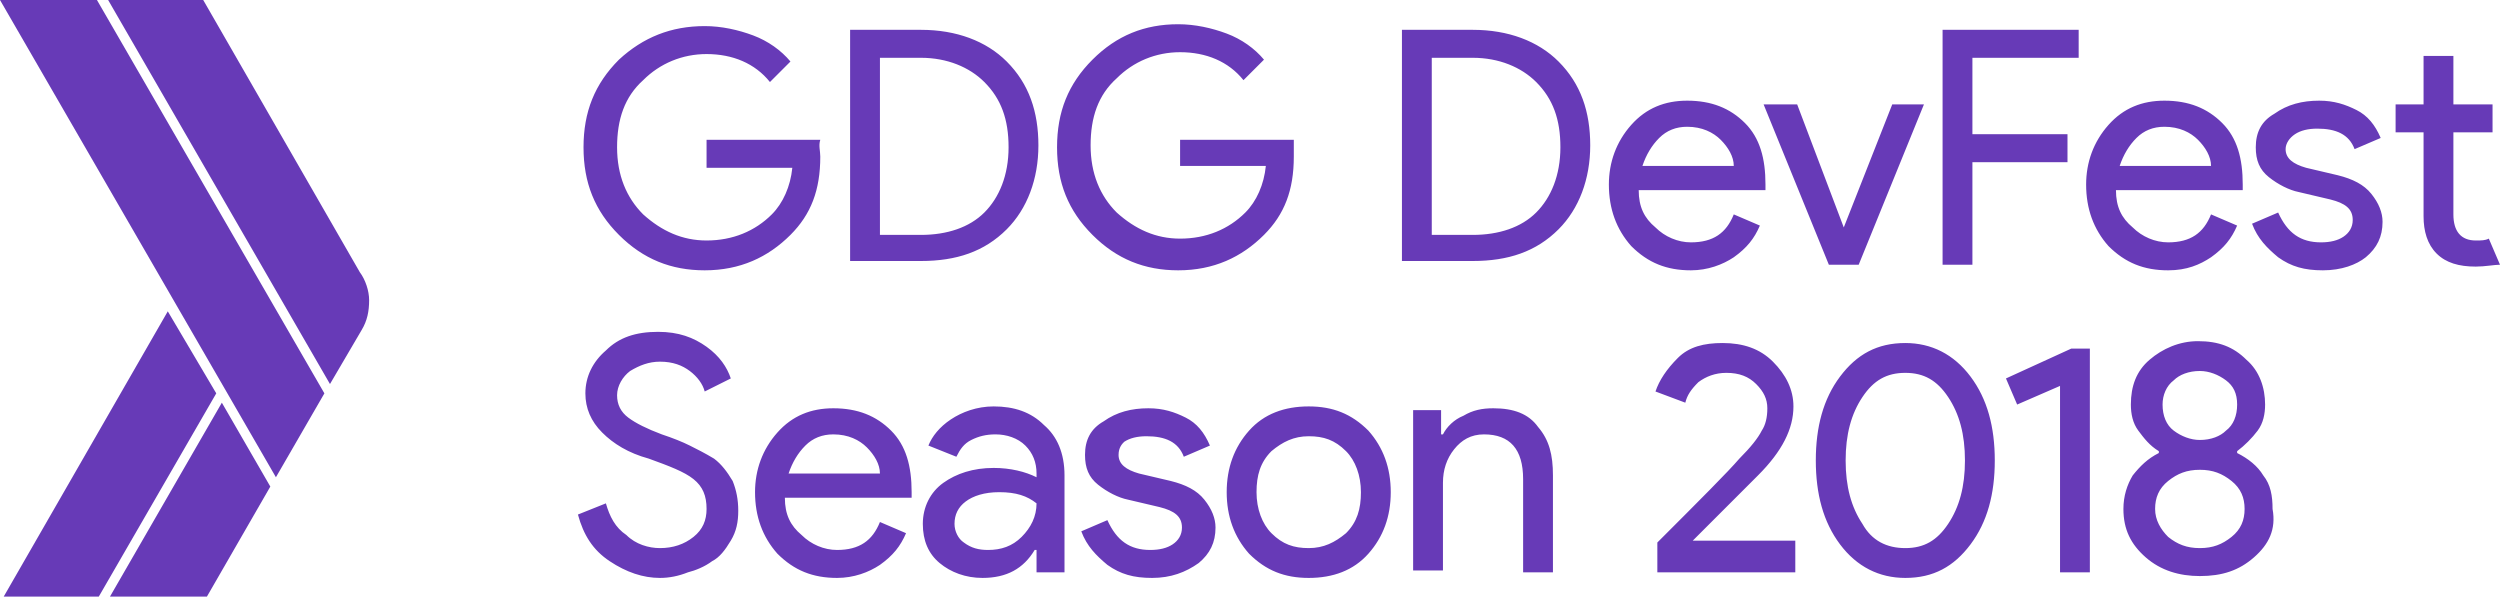
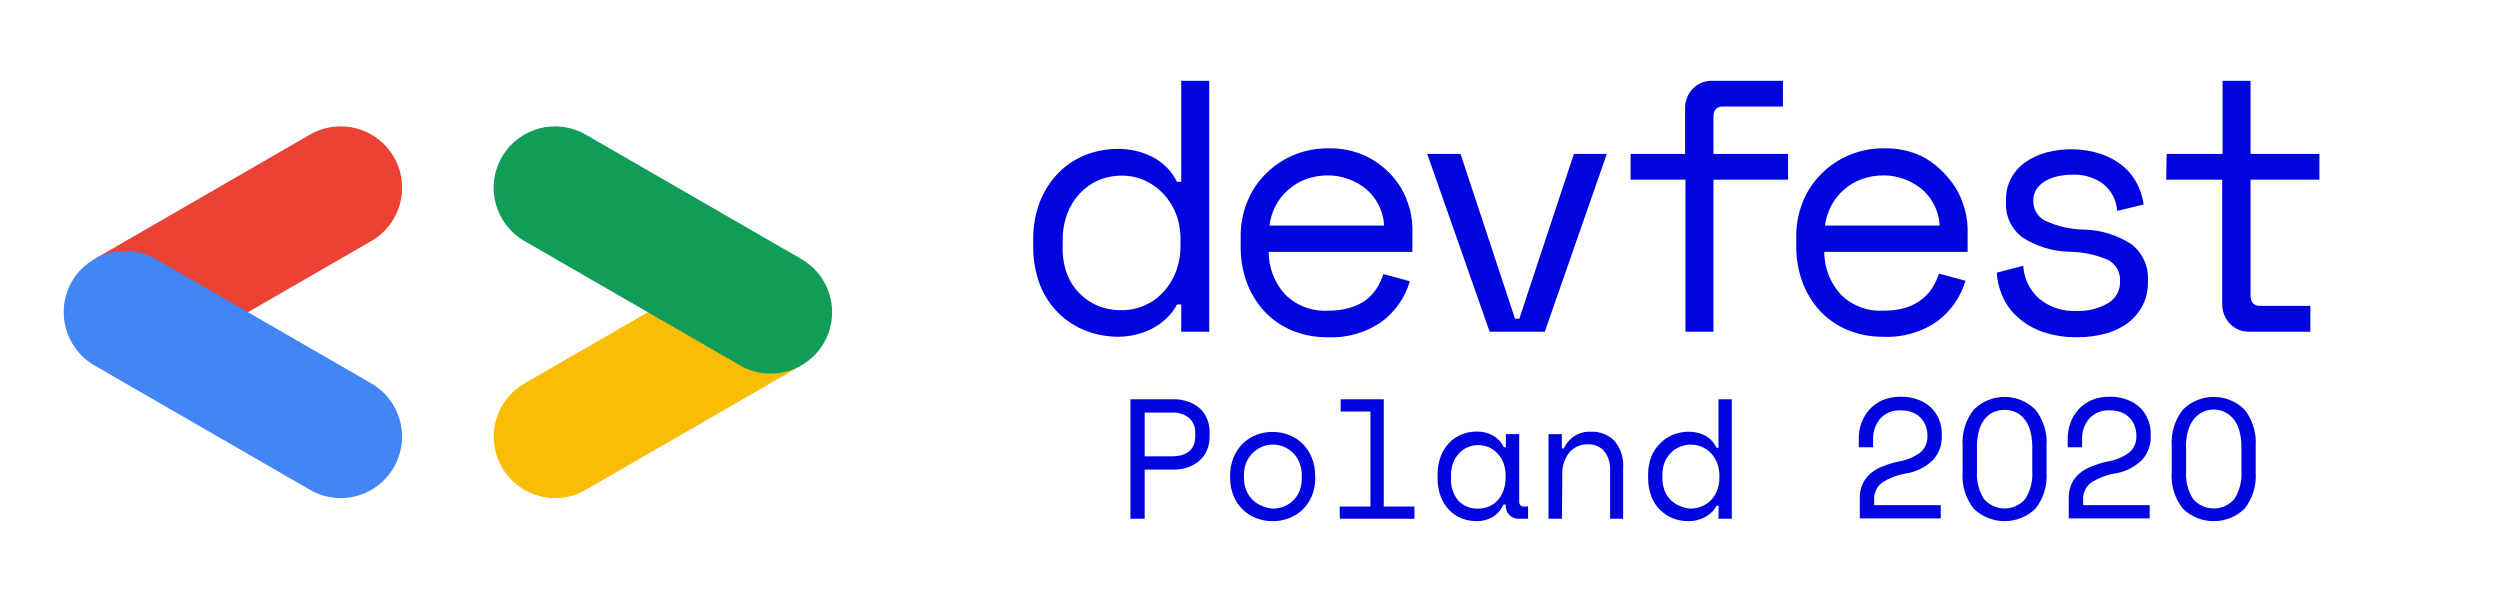
- <svg xmlns="http://www.w3.org/2000/svg" id="Layer_4" width="134.1" height="32">
-   <style>.st0{fill:#673ab7}</style>
-   <g id="XMLID_261_">
-     <path id="XMLID_259_" d="M5.2 0H0l14.8 25.6 2.6-4.5z" class="st0" />
-     <path id="XMLID_258_" d="M19.3 14.6L10.9 0H5.8l11.9 20.6 1.7-2.9c.3-.5.4-1 .4-1.6 0-.5-.2-1.1-.5-1.5z" class="st0" />
-     <path id="XMLID_257_" d="M9 16.7L.2 32h5.1l6.3-10.9z" class="st0" />
-     <path id="XMLID_256_" d="M11.9 21.6L5.9 32h5.2l3.4-5.9z" class="st0" />
-   </g>
-   <g id="XMLID_1_">
-     <path d="M44 8.4c0 1.8-.5 3.1-1.6 4.2-1.2 1.2-2.7 1.9-4.6 1.9-1.8 0-3.3-.6-4.6-1.9-1.3-1.3-1.9-2.8-1.9-4.7s.6-3.4 1.9-4.7C34.5 2 36 1.4 37.8 1.4c.9 0 1.8.2 2.6.5s1.5.8 2 1.4l-1.1 1.1c-.8-1-2-1.5-3.4-1.5-1.3 0-2.5.5-3.4 1.4-1 .9-1.4 2.1-1.4 3.6s.5 2.7 1.4 3.6c1 .9 2.1 1.4 3.4 1.4 1.4 0 2.6-.5 3.5-1.4.6-.6 1-1.5 1.1-2.5h-4.6V7.5H44c-.1.3 0 .6 0 .9zM45.6 14.2V1.6h3.8c1.9 0 3.5.6 4.6 1.7 1.2 1.2 1.7 2.7 1.7 4.5s-.6 3.4-1.7 4.5c-1.2 1.2-2.7 1.7-4.6 1.7h-3.8zm1.6-1.6h2.2c1.4 0 2.6-.4 3.4-1.2.8-.8 1.3-2 1.3-3.5s-.4-2.6-1.3-3.5c-.8-.8-2-1.3-3.4-1.3h-2.2v9.5zM69.4 8.4c0 1.8-.5 3.1-1.6 4.2-1.2 1.2-2.7 1.9-4.6 1.9-1.8 0-3.3-.6-4.6-1.9-1.3-1.3-1.9-2.8-1.9-4.7s.6-3.4 1.9-4.7c1.3-1.3 2.8-1.9 4.6-1.9.9 0 1.8.2 2.6.5s1.5.8 2 1.4l-1.1 1.1c-.8-1-2-1.5-3.4-1.5-1.3 0-2.5.5-3.4 1.4-1 .9-1.4 2.1-1.4 3.6s.5 2.7 1.4 3.6c1 .9 2.1 1.4 3.4 1.4 1.4 0 2.6-.5 3.5-1.4.6-.6 1-1.5 1.1-2.5h-4.6V7.5h6.1v.9zM75.2 14.2V1.6H79c1.9 0 3.5.6 4.6 1.7 1.2 1.2 1.7 2.7 1.7 4.5s-.6 3.4-1.7 4.5C82.4 13.5 80.9 14 79 14h-3.8zm1.6-1.6H79c1.4 0 2.6-.4 3.4-1.2.8-.8 1.3-2 1.3-3.5s-.4-2.6-1.3-3.5c-.8-.8-2-1.3-3.4-1.3h-2.2v9.5zM90.7 14.5c-1.3 0-2.3-.4-3.2-1.3-.8-.9-1.2-2-1.2-3.3 0-1.2.4-2.3 1.2-3.2.8-.9 1.8-1.3 3-1.3 1.3 0 2.3.4 3.1 1.2.8.8 1.1 1.9 1.1 3.3v.3h-6.8c0 .9.3 1.5.9 2 .5.5 1.2.8 1.9.8 1.2 0 1.9-.5 2.3-1.5l1.4.6c-.3.7-.7 1.2-1.4 1.7-.6.4-1.4.7-2.3.7zM93 8.9c0-.5-.3-1-.7-1.4-.4-.4-1-.7-1.8-.7-.6 0-1.1.2-1.5.6-.4.4-.7.9-.9 1.5H93zM98.1 14.2l-3.5-8.6h1.8l2.5 6.6 2.6-6.6h1.7l-3.5 8.6h-1.6zM105.8 14.2h-1.6V1.6h7.3v1.5h-5.7v4.1h5.1v1.5h-5.1v5.5zM116.3 14.5c-1.3 0-2.3-.4-3.2-1.3-.8-.9-1.2-2-1.2-3.3 0-1.2.4-2.3 1.2-3.2.8-.9 1.8-1.3 3-1.3 1.3 0 2.3.4 3.1 1.2.8.8 1.1 1.9 1.1 3.3v.3h-6.8c0 .9.3 1.5.9 2 .5.5 1.2.8 1.9.8 1.2 0 1.9-.5 2.3-1.5l1.4.6c-.3.7-.7 1.2-1.4 1.7-.6.4-1.3.7-2.3.7zm2.3-5.6c0-.5-.3-1-.7-1.4-.4-.4-1-.7-1.8-.7-.6 0-1.1.2-1.5.6-.4.4-.7.9-.9 1.5h4.9zM124.6 14.5c-1 0-1.7-.2-2.4-.7-.6-.5-1.1-1-1.4-1.8l1.4-.6c.5 1.1 1.2 1.6 2.3 1.6.5 0 .9-.1 1.2-.3.3-.2.5-.5.5-.9 0-.6-.4-.9-1.2-1.1l-1.7-.4c-.5-.1-1.1-.4-1.6-.8s-.7-.9-.7-1.6c0-.8.3-1.4 1-1.8.7-.5 1.5-.7 2.4-.7.8 0 1.4.2 2 .5.6.3 1 .8 1.3 1.5l-1.4.6c-.3-.8-1-1.1-2-1.1-.5 0-.9.1-1.2.3-.3.2-.5.5-.5.8 0 .5.4.8 1.1 1l1.7.4c.8.2 1.4.5 1.8 1 .4.5.6 1 .6 1.5 0 .8-.3 1.4-.9 1.9-.5.4-1.3.7-2.3.7zM132.8 14.3c-.9 0-1.6-.2-2.1-.7-.5-.5-.7-1.2-.7-2V7.1h-1.5V5.6h1.5V3h1.6v2.6h2.1v1.5h-2.1v4.4c0 .9.4 1.4 1.2 1.4.3 0 .5 0 .7-.1l.6 1.4c-.3 0-.8.1-1.3.1zM35.4 31c-.9 0-1.8-.3-2.7-.9-.9-.6-1.4-1.4-1.7-2.5l1.5-.6c.2.7.5 1.3 1.1 1.7.5.5 1.2.7 1.8.7.7 0 1.3-.2 1.8-.6.5-.4.7-.9.7-1.5 0-.7-.2-1.2-.7-1.6-.5-.4-1.3-.7-2.4-1.1-1.1-.3-1.9-.8-2.5-1.4-.6-.6-.9-1.3-.9-2.1 0-.9.4-1.7 1.1-2.3.7-.7 1.6-1 2.8-1 1.1 0 1.9.3 2.6.8.7.5 1.1 1.1 1.3 1.7l-1.4.7c-.1-.4-.4-.8-.8-1.1-.4-.3-.9-.5-1.6-.5-.6 0-1.1.2-1.6.5-.4.3-.7.8-.7 1.3s.2.9.6 1.2c.4.3 1 .6 1.8.9.6.2 1.1.4 1.5.6.4.2.8.4 1.3.7.4.3.7.7 1 1.2.2.5.3 1 .3 1.6 0 .6-.1 1.1-.4 1.6-.3.5-.6.9-1 1.1-.4.3-.9.5-1.3.6-.5.2-1 .3-1.5.3zM44.9 31c-1.3 0-2.3-.4-3.2-1.3-.8-.9-1.2-2-1.2-3.3 0-1.2.4-2.3 1.2-3.2.8-.9 1.8-1.3 3-1.3 1.3 0 2.3.4 3.1 1.2.8.8 1.1 1.9 1.1 3.3v.3h-6.8c0 .9.3 1.5.9 2 .5.5 1.2.8 1.9.8 1.2 0 1.9-.5 2.3-1.5l1.4.6c-.3.7-.7 1.2-1.4 1.7-.6.4-1.4.7-2.3.7zm2.3-5.6c0-.5-.3-1-.7-1.4-.4-.4-1-.7-1.8-.7-.6 0-1.1.2-1.5.6-.4.4-.7.9-.9 1.5h4.9zM52.7 31c-.9 0-1.7-.3-2.3-.8-.6-.5-.9-1.2-.9-2.1 0-.9.4-1.7 1.1-2.2.7-.5 1.6-.8 2.7-.8.9 0 1.7.2 2.3.5v-.2c0-.6-.2-1.1-.6-1.5-.4-.4-1-.6-1.6-.6-.5 0-.9.1-1.3.3-.4.2-.6.5-.8.9l-1.5-.6c.2-.5.6-1 1.2-1.4.6-.4 1.4-.7 2.3-.7 1.1 0 2 .3 2.7 1 .7.6 1.1 1.5 1.1 2.7v5.2h-1.5v-1.2h-.1c-.6 1-1.5 1.5-2.8 1.5zm.3-1.5c.7 0 1.3-.2 1.8-.7.5-.5.8-1.1.8-1.8-.5-.4-1.1-.6-2-.6-.8 0-1.4.2-1.8.5-.4.3-.6.7-.6 1.2 0 .4.2.8.5 1 .4.3.8.4 1.3.4zM61.8 31c-1 0-1.7-.2-2.4-.7-.6-.5-1.1-1-1.4-1.8l1.4-.6c.5 1.1 1.2 1.6 2.3 1.6.5 0 .9-.1 1.2-.3.3-.2.5-.5.5-.9 0-.6-.4-.9-1.2-1.1l-1.7-.4c-.5-.1-1.1-.4-1.6-.8s-.7-.9-.7-1.6c0-.8.3-1.4 1-1.8.7-.5 1.5-.7 2.4-.7.8 0 1.4.2 2 .5.6.3 1 .8 1.3 1.5l-1.4.6c-.3-.8-1-1.1-2-1.1-.5 0-.9.1-1.2.3-.1.1-.3.3-.3.7 0 .5.4.8 1.1 1l1.7.4c.8.2 1.4.5 1.8 1 .4.5.6 1 .6 1.5 0 .8-.3 1.4-.9 1.9-.7.5-1.5.8-2.5.8zM67 23.1c.8-.9 1.9-1.3 3.2-1.3 1.3 0 2.3.4 3.2 1.3.8.9 1.2 2 1.2 3.3 0 1.3-.4 2.4-1.2 3.3-.8.9-1.9 1.3-3.2 1.3-1.3 0-2.3-.4-3.2-1.3-.8-.9-1.2-2-1.2-3.3 0-1.3.4-2.4 1.2-3.3zm1.2 5.5c.6.6 1.2.8 2 .8s1.4-.3 2-.8c.6-.6.8-1.3.8-2.2 0-.9-.3-1.7-.8-2.2-.6-.6-1.2-.8-2-.8s-1.4.3-2 .8c-.6.6-.8 1.3-.8 2.2 0 .9.3 1.7.8 2.2zM77.3 22.1v1.2h.1c.2-.4.6-.8 1.1-1 .5-.3 1-.4 1.6-.4 1.1 0 1.9.3 2.4 1 .6.7.8 1.5.8 2.6v5.2h-1.6v-5c0-1.6-.7-2.4-2.1-2.4-.7 0-1.2.3-1.6.8-.4.5-.6 1.1-.6 1.8v4.7h-1.6V22h1.5zM96.5 30.7h-7.6v-1.6c2.3-2.3 3.8-3.8 4.4-4.5.6-.6 1-1.1 1.2-1.5.2-.3.3-.7.3-1.2s-.2-.9-.6-1.3c-.4-.4-.9-.6-1.6-.6-.6 0-1.1.2-1.5.5-.4.4-.6.7-.7 1.1l-1.6-.6c.2-.6.6-1.2 1.2-1.8.6-.6 1.4-.8 2.4-.8 1.1 0 2 .3 2.7 1 .7.7 1.1 1.5 1.1 2.4 0 1.2-.6 2.4-1.9 3.7L90.8 29h5.5v1.7zM105.7 29.2c-.9 1.2-2 1.8-3.5 1.8-1.4 0-2.6-.6-3.5-1.8-.9-1.2-1.3-2.7-1.3-4.5 0-1.8.4-3.3 1.3-4.5.9-1.2 2-1.8 3.5-1.8 1.4 0 2.6.6 3.5 1.8.9 1.2 1.3 2.7 1.3 4.5 0 1.8-.4 3.3-1.3 4.5zm-3.5.2c1 0 1.7-.4 2.3-1.3.6-.9.9-2 .9-3.4s-.3-2.5-.9-3.4c-.6-.9-1.3-1.3-2.3-1.3-1 0-1.7.4-2.3 1.3-.6.9-.9 2-.9 3.4s.3 2.5.9 3.4c.5.9 1.3 1.3 2.3 1.3zM112.1 30.7h-1.6v-10l-2.3 1-.6-1.4 3.5-1.6h1v12zM120.9 29.9c-.8.7-1.7 1-2.9 1-1.1 0-2.1-.3-2.9-1-.8-.7-1.2-1.5-1.2-2.6 0-.7.2-1.3.5-1.8.4-.5.8-.9 1.4-1.2v-.1c-.5-.3-.8-.7-1.1-1.1-.3-.4-.4-.9-.4-1.4 0-1 .3-1.8 1-2.4.7-.6 1.6-1 2.6-1 1.1 0 1.9.3 2.6 1 .7.6 1 1.5 1 2.4 0 .5-.1 1-.4 1.4-.3.4-.7.8-1.1 1.1v.1c.6.3 1.1.7 1.4 1.2.4.5.5 1.1.5 1.8.2 1.1-.2 1.9-1 2.6zm-4.6-1.1c.5.4 1 .6 1.7.6s1.2-.2 1.7-.6c.5-.4.7-.9.7-1.5s-.2-1.1-.7-1.5c-.5-.4-1-.6-1.7-.6s-1.2.2-1.7.6c-.5.4-.7.9-.7 1.5s.3 1.1.7 1.5zm.3-5.7c.4.3.9.5 1.4.5.6 0 1.1-.2 1.4-.5.4-.3.6-.8.6-1.4 0-.6-.2-1-.6-1.3-.4-.3-.9-.5-1.4-.5-.6 0-1.1.2-1.4.5-.4.3-.6.8-.6 1.3 0 .6.2 1.1.6 1.4z" class="st0" />
-   </g>
+ <svg xmlns="http://www.w3.org/2000/svg" id="Layer_1" data-name="Layer 1" viewBox="0 0 268 64">
+   <defs>
+     <style>.cls-1{fill:#ea4335;}.cls-2{fill:#4285f4;}.cls-3{fill:#fbbc04;}.cls-4{fill:#0f9d58;}.cls-5{fill:#0005df;}</style>
+   </defs>
+   <path class="cls-1" d="M26.44,33.55l13.38-7.72a6.58,6.58,0,0,0-6.59-11.4L10.12,27.77Z" />
+   <path class="cls-2" d="M36.52,53.4a6.59,6.59,0,0,0,3.3-12.29L16.7,27.77a6.58,6.58,0,0,0-6.58,11.4L33.23,52.51A6.56,6.56,0,0,0,36.52,53.4Z" />
+   <path class="cls-3" d="M59.51,53.4a6.5,6.5,0,0,0,3.28-.89L85.91,39.17,69.8,33.27,56.21,41.11a6.59,6.59,0,0,0,3.3,12.29Z" />
+   <path class="cls-4" d="M82.61,40.05a6.58,6.58,0,0,0,3.3-12.28L62.79,14.43a6.58,6.58,0,1,0-6.58,11.4L79.33,39.17A6.49,6.49,0,0,0,82.61,40.05Z" />
+   <path class="cls-5" d="M110.76,25.72a11,11,0,0,1,.73-4.13,9.29,9.29,0,0,1,2-3.08,8.36,8.36,0,0,1,2.88-1.9,9.54,9.54,0,0,1,3.5-.65,8.09,8.09,0,0,1,3.67.86,5.91,5.91,0,0,1,2.63,2.67h.46V8.66h3v26.9h-3V32.64h-.46A5.19,5.19,0,0,1,125,34.17a6.7,6.7,0,0,1-1.54,1.08,8.14,8.14,0,0,1-3.51.85,9.58,9.58,0,0,1-3.58-.66,8.49,8.49,0,0,1-2.9-1.88,8.71,8.71,0,0,1-2-3.06,11.46,11.46,0,0,1-.71-4.17Zm3.57,3.5a6.14,6.14,0,0,0,1.33,2.17,6,6,0,0,0,2,1.38,6.53,6.53,0,0,0,2.54.48,6.09,6.09,0,0,0,2.49-.5,5.93,5.93,0,0,0,2-1.42,6.77,6.77,0,0,0,1.37-2.21,7.91,7.91,0,0,0,.49-2.86V25.8A7.82,7.82,0,0,0,126.1,23a6.88,6.88,0,0,0-1.37-2.21,6.29,6.29,0,0,0-2-1.44,6,6,0,0,0-2.47-.52,6.4,6.4,0,0,0-2.52.5,6,6,0,0,0-2,1.42,6.59,6.59,0,0,0-1.34,2.19,7.89,7.89,0,0,0-.48,2.81v.61A7.93,7.93,0,0,0,114.33,29.22Z" />
+   <path class="cls-5" d="M133,26.26v-.92a9.75,9.75,0,0,1,.71-3.73,8.93,8.93,0,0,1,2-3,9.3,9.3,0,0,1,3-2,9.47,9.47,0,0,1,3.71-.71,9,9,0,0,1,4.06.86,9.13,9.13,0,0,1,2.8,2.14,8.23,8.23,0,0,1,1.61,2.76,8.4,8.4,0,0,1,.52,2.77V27H136a6.76,6.76,0,0,0,1.77,4.57,6,6,0,0,0,4.61,1.73,7.76,7.76,0,0,0,2.34-.31,5.41,5.41,0,0,0,1.72-.84,4.85,4.85,0,0,0,1.15-1.25,7.28,7.28,0,0,0,.71-1.52l2.84.77a8.32,8.32,0,0,1-3,4.32,9.32,9.32,0,0,1-5.86,1.68,9.73,9.73,0,0,1-3.74-.71,8.53,8.53,0,0,1-2.94-2,9.5,9.5,0,0,1-1.93-3.12A11.07,11.07,0,0,1,133,26.26Zm3.08-2.08h12.3a5.63,5.63,0,0,0-.6-2.23,5.57,5.57,0,0,0-1.34-1.69,6.52,6.52,0,0,0-4.06-1.46,7,7,0,0,0-2.36.4,6,6,0,0,0-1.92,1.14,6,6,0,0,0-1.35,1.71A6.11,6.11,0,0,0,136.09,24.18Z" />
+   <path class="cls-5" d="M156.57,16.5l5.84,17.67h.46l5.85-17.67h3.53L165.6,35.56h-5.91L153,16.5Z" />
+   <path class="cls-5" d="M180.64,16.5V11.65a3,3,0,0,1,.83-2.15,2.85,2.85,0,0,1,2.13-.84h7.53v2.76h-6.45c-.7,0-1,.39-1,1.16V16.5h8v2.76h-8v16.3h-3V19.26h-5.88V16.5Z" />
+   <path class="cls-5" d="M192.56,26.26v-.92a9.75,9.75,0,0,1,.71-3.73,8.93,8.93,0,0,1,2-3,9.3,9.3,0,0,1,3-2,9.47,9.47,0,0,1,3.71-.71,9,9,0,0,1,4.06.86A9.13,9.13,0,0,1,208.8,19a8.23,8.23,0,0,1,1.61,2.76,8.4,8.4,0,0,1,.52,2.77V27H195.56a6.76,6.76,0,0,0,1.77,4.57,6,6,0,0,0,4.61,1.73,7.76,7.76,0,0,0,2.34-.31A5.41,5.41,0,0,0,206,32.1a4.85,4.85,0,0,0,1.15-1.25,7.28,7.28,0,0,0,.71-1.52l2.84.77a8.38,8.38,0,0,1-3,4.32,9.32,9.32,0,0,1-5.86,1.68,9.73,9.73,0,0,1-3.74-.71,8.53,8.53,0,0,1-2.94-2,9.5,9.5,0,0,1-1.93-3.12A11.07,11.07,0,0,1,192.56,26.26Zm3.08-2.08h12.3a5.63,5.63,0,0,0-.6-2.23A5.57,5.57,0,0,0,206,20.26a6.52,6.52,0,0,0-4.06-1.46,7,7,0,0,0-2.36.4,6,6,0,0,0-1.92,1.14,6,6,0,0,0-1.35,1.71A6.11,6.11,0,0,0,195.64,24.18Z" />
+   <path class="cls-5" d="M216.89,28.49A5.08,5.08,0,0,0,218.58,32a5.79,5.79,0,0,0,4,1.33,6.22,6.22,0,0,0,3.4-.83,2.6,2.6,0,0,0,1.29-2.32A2.43,2.43,0,0,0,226,27.87a10.69,10.69,0,0,0-4.11-.88,9.67,9.67,0,0,1-5.08-1.54,4.43,4.43,0,0,1-1.77-3.8v-.23a4.78,4.78,0,0,1,.58-2.37,5.2,5.2,0,0,1,1.56-1.71,7.14,7.14,0,0,1,2.21-1,10.38,10.38,0,0,1,5.88.18,7.47,7.47,0,0,1,2.38,1.34,6,6,0,0,1,1.48,1.9,7.18,7.18,0,0,1,.67,2.16l-2.84.69a4.06,4.06,0,0,0-1.48-2.88,5.15,5.15,0,0,0-3.36-1,7.24,7.24,0,0,0-1.56.17,4.79,4.79,0,0,0-1.33.52,2.93,2.93,0,0,0-.92.86,2.15,2.15,0,0,0-.34,1.22,2.35,2.35,0,0,0,1.17,2.11,10.14,10.14,0,0,0,4.28,1,9.74,9.74,0,0,1,5.1,1.59A4.58,4.58,0,0,1,230.26,30v.23a5.42,5.42,0,0,1-.55,2.48,5.65,5.65,0,0,1-1.54,1.86,7,7,0,0,1-2.38,1.17,11,11,0,0,1-3.06.41,10.83,10.83,0,0,1-3.82-.6,7.75,7.75,0,0,1-2.65-1.58,6.49,6.49,0,0,1-1.6-2.22,7.49,7.49,0,0,1-.61-2.52Z" />
+   <path class="cls-5" d="M232.26,16.5h6V8.66h3V16.5h7.38v2.76h-7.38V31.64c0,.77.34,1.15,1,1.15h5.41v2.77h-6.49a2.82,2.82,0,0,1-2.13-.85,3,3,0,0,1-.83-2.15V19.26h-6Z" />
+   <path class="cls-5" d="M122.71,50.34v5.27h-1.53V42.8h4.57a4.73,4.73,0,0,1,1.72.29,3.47,3.47,0,0,1,1.22.76,3,3,0,0,1,.73,1.1,3.53,3.53,0,0,1,.25,1.33v.55a3.62,3.62,0,0,1-.25,1.34,3.09,3.09,0,0,1-.74,1.12,3.63,3.63,0,0,1-1.23.77,4.62,4.62,0,0,1-1.7.28Zm0-1.42h2.86c1.71,0,2.56-.74,2.56-2.2v-.33a2,2,0,0,0-.63-1.56,2.71,2.71,0,0,0-1.93-.6h-2.86Z" />
+   <path class="cls-5" d="M141,51.19a5,5,0,0,1-.38,2,4.38,4.38,0,0,1-1,1.46,4.24,4.24,0,0,1-1.46.91,5,5,0,0,1-3.47,0,4.15,4.15,0,0,1-1.44-.91,4.26,4.26,0,0,1-1-1.46,5,5,0,0,1-.38-2V51a5,5,0,0,1,.38-2,4.42,4.42,0,0,1,1-1.47,4.17,4.17,0,0,1,1.45-.92,4.93,4.93,0,0,1,3.44,0,4.21,4.21,0,0,1,1.46.92,4.4,4.4,0,0,1,1,1.47,5,5,0,0,1,.38,2Zm-4.56,3.33a3.23,3.23,0,0,0,1.22-.23,3,3,0,0,0,1-.67,3.13,3.13,0,0,0,.66-1,3.77,3.77,0,0,0,.23-1.38V51a3.68,3.68,0,0,0-.23-1.35,3.07,3.07,0,0,0-1.65-1.74,3.05,3.05,0,0,0-2.42,0,3.22,3.22,0,0,0-1,.69,3.13,3.13,0,0,0-.66,1,3.68,3.68,0,0,0-.24,1.35v.22a3.77,3.77,0,0,0,.24,1.38,3.13,3.13,0,0,0,.66,1,3,3,0,0,0,1,.67A3.27,3.27,0,0,0,136.42,54.52Z" />
+   <path class="cls-5" d="M143.61,54.3h3.3V44.12h-3.19V42.8h4.62V54.3h3.29v1.31h-8Z" />
+   <path class="cls-5" d="M161.4,54.08h-.22A3,3,0,0,1,160,55.43a3.33,3.33,0,0,1-1.64.44,4.59,4.59,0,0,1-1.67-.3,3.69,3.69,0,0,1-1.34-.9,4.21,4.21,0,0,1-.91-1.45,5.59,5.59,0,0,1-.33-2v-.29a5.52,5.52,0,0,1,.33-2,4.12,4.12,0,0,1,.91-1.45,3.84,3.84,0,0,1,1.34-.91,4.3,4.3,0,0,1,1.63-.31,3.52,3.52,0,0,1,1.69.41,2.9,2.9,0,0,1,1.2,1.27h.22V46.54h1.43v7.21c0,.36.17.55.49.55h.46v1.31h-1a1.34,1.34,0,0,1-1-.4,1.38,1.38,0,0,1-.4-1Zm-2.93.44a2.91,2.91,0,0,0,1.19-.24,2.79,2.79,0,0,0,.92-.68,3,3,0,0,0,.6-1.05,3.92,3.92,0,0,0,.22-1.36V51a3.9,3.9,0,0,0-.22-1.35,3,3,0,0,0-.61-1,2.9,2.9,0,0,0-.93-.69,2.92,2.92,0,0,0-2.34,0,2.76,2.76,0,0,0-.92.67,3,3,0,0,0-.61,1,3.9,3.9,0,0,0-.22,1.35v.29a3.43,3.43,0,0,0,.81,2.43A2.76,2.76,0,0,0,158.47,54.52Z" />
+   <path class="cls-5" d="M167.44,55.61H166V46.54h1.43v1.53h.22a3,3,0,0,1,2.93-1.79,3.33,3.33,0,0,1,2.51,1A4.12,4.12,0,0,1,174,50.2v5.41H172.6V50.49a3.09,3.09,0,0,0-.64-2.14,2.19,2.19,0,0,0-1.74-.72,2.54,2.54,0,0,0-2,.89,3.59,3.59,0,0,0-.74,2.37Z" />
+   <path class="cls-5" d="M184.24,54.22H184a2.54,2.54,0,0,1-.56.74,3.68,3.68,0,0,1-.73.51,3.91,3.91,0,0,1-.83.3,3.56,3.56,0,0,1-.84.1,4.51,4.51,0,0,1-1.7-.31,4.16,4.16,0,0,1-1.39-.9,4.21,4.21,0,0,1-.93-1.45,5.57,5.57,0,0,1-.34-2v-.29a5.32,5.32,0,0,1,.35-2A4.25,4.25,0,0,1,178,47.5a3.91,3.91,0,0,1,1.38-.91,4.41,4.41,0,0,1,1.66-.31,3.88,3.88,0,0,1,1.75.41A2.84,2.84,0,0,1,184,48h.22V42.8h1.43V55.61h-1.43Zm-3,.3a2.91,2.91,0,0,0,1.19-.24,2.85,2.85,0,0,0,1-.68,3,3,0,0,0,.65-1.05,3.7,3.7,0,0,0,.24-1.36V51a3.68,3.68,0,0,0-.24-1.35,3,3,0,0,0-4-1.75,2.79,2.79,0,0,0-1,.68,3,3,0,0,0-.64,1,3.63,3.63,0,0,0-.23,1.34v.29a3.68,3.68,0,0,0,.23,1.37,2.89,2.89,0,0,0,.64,1,2.94,2.94,0,0,0,1,.66A3.13,3.13,0,0,0,181.2,54.52Z" />
+   <path class="cls-5" d="M199.26,47a5,5,0,0,1,.29-1.68,4.51,4.51,0,0,1,.86-1.43,4.26,4.26,0,0,1,1.41-1,4.9,4.9,0,0,1,1.94-.36,5,5,0,0,1,1.94.34,4.06,4.06,0,0,1,1.38.89,3.82,3.82,0,0,1,.81,1.27,3.94,3.94,0,0,1,.27,1.43v.33a3.64,3.64,0,0,1-.92,2.5,5.3,5.3,0,0,1-2.93,1.47,6.75,6.75,0,0,0-2.58,1,2.17,2.17,0,0,0-.82,1.84v.55h7.14v1.42h-8.68V53.42a3.76,3.76,0,0,1,.29-1.53,3.3,3.3,0,0,1,.84-1.12,4.4,4.4,0,0,1,1.31-.77,10.39,10.39,0,0,1,1.73-.53,5.2,5.2,0,0,0,2.36-1,2.18,2.18,0,0,0,.72-1.66v-.11a2.91,2.91,0,0,0-.17-1,2.42,2.42,0,0,0-.51-.86,2.53,2.53,0,0,0-.89-.62,3.34,3.34,0,0,0-1.29-.23,2.78,2.78,0,0,0-2.18.86,3.3,3.3,0,0,0-.78,2.29v.81h-1.54Z" />
+   <path class="cls-5" d="M211.58,43.92a4.68,4.68,0,0,1,6.62,0,5.66,5.66,0,0,1,1.19,3.86v2.86a5.64,5.64,0,0,1-1.19,3.89,4.76,4.76,0,0,1-6.62,0,5.64,5.64,0,0,1-1.19-3.89V47.78A5.66,5.66,0,0,1,211.58,43.92Zm.35,4v2.64a4.93,4.93,0,0,0,.74,2.92,2.91,2.91,0,0,0,4.44,0,4.93,4.93,0,0,0,.75-2.92V47.89a6.62,6.62,0,0,0-.19-1.6,3.53,3.53,0,0,0-.56-1.24,2.71,2.71,0,0,0-.93-.82,3,3,0,0,0-2.59,0,2.68,2.68,0,0,0-.92.82,3.53,3.53,0,0,0-.56,1.24A6.64,6.64,0,0,0,211.93,47.89Z" />
+   <path class="cls-5" d="M221.66,47a5,5,0,0,1,.29-1.68,4.51,4.51,0,0,1,.86-1.43,4.26,4.26,0,0,1,1.41-1,4.9,4.9,0,0,1,1.94-.36,5,5,0,0,1,1.94.34,4.06,4.06,0,0,1,1.38.89,3.82,3.82,0,0,1,.81,1.27,3.94,3.94,0,0,1,.27,1.43v.33a3.64,3.64,0,0,1-.92,2.5,5.3,5.3,0,0,1-2.93,1.47,6.75,6.75,0,0,0-2.58,1,2.17,2.17,0,0,0-.82,1.84v.55h7.14v1.42h-8.68V53.42a3.76,3.76,0,0,1,.29-1.53,3.3,3.3,0,0,1,.84-1.12,4.4,4.4,0,0,1,1.31-.77,10.39,10.39,0,0,1,1.73-.53,5.2,5.2,0,0,0,2.36-1,2.18,2.18,0,0,0,.72-1.66v-.11a2.91,2.91,0,0,0-.17-1,2.42,2.42,0,0,0-.51-.86,2.53,2.53,0,0,0-.89-.62,3.34,3.34,0,0,0-1.29-.23,2.8,2.8,0,0,0-2.18.86,3.3,3.3,0,0,0-.78,2.29v.81h-1.54Z" />
+   <path class="cls-5" d="M234,43.92a4.68,4.68,0,0,1,6.62,0,5.66,5.66,0,0,1,1.19,3.86v2.86a5.64,5.64,0,0,1-1.19,3.89,4.76,4.76,0,0,1-6.62,0,5.64,5.64,0,0,1-1.19-3.89V47.78A5.66,5.66,0,0,1,234,43.92Zm.35,4v2.64a4.93,4.93,0,0,0,.74,2.92,2.91,2.91,0,0,0,4.44,0,4.93,4.93,0,0,0,.75-2.92V47.89a6.62,6.62,0,0,0-.19-1.6,3.53,3.53,0,0,0-.56-1.24,2.71,2.71,0,0,0-.93-.82,2.71,2.71,0,0,0-3.51.82,3.53,3.53,0,0,0-.56,1.24A6.64,6.64,0,0,0,234.33,47.89Z" />
</svg>
